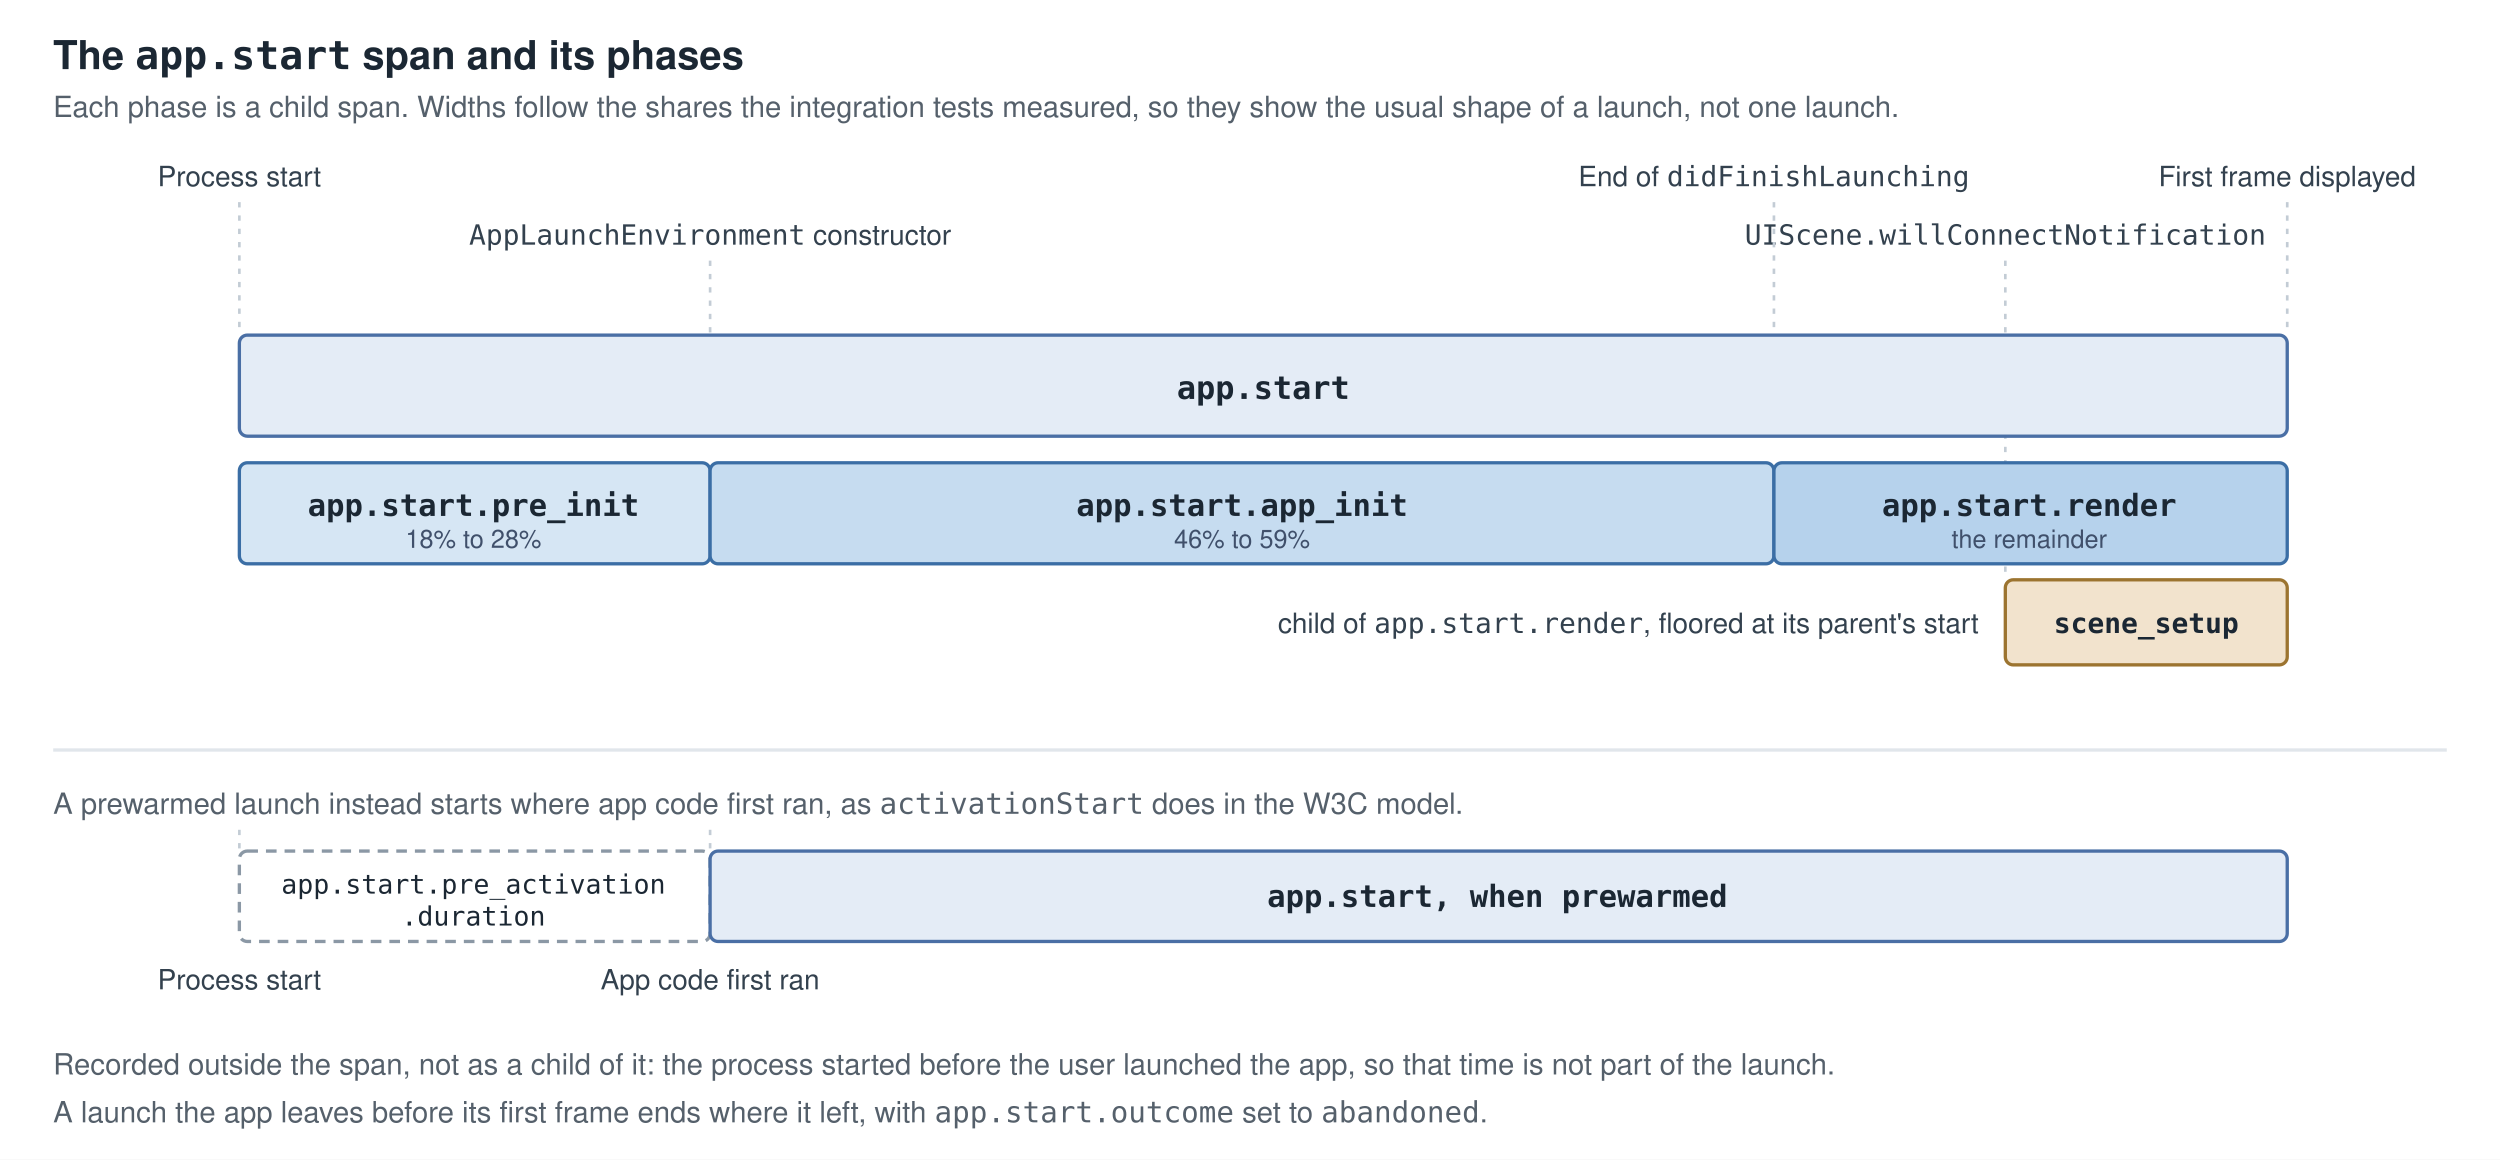
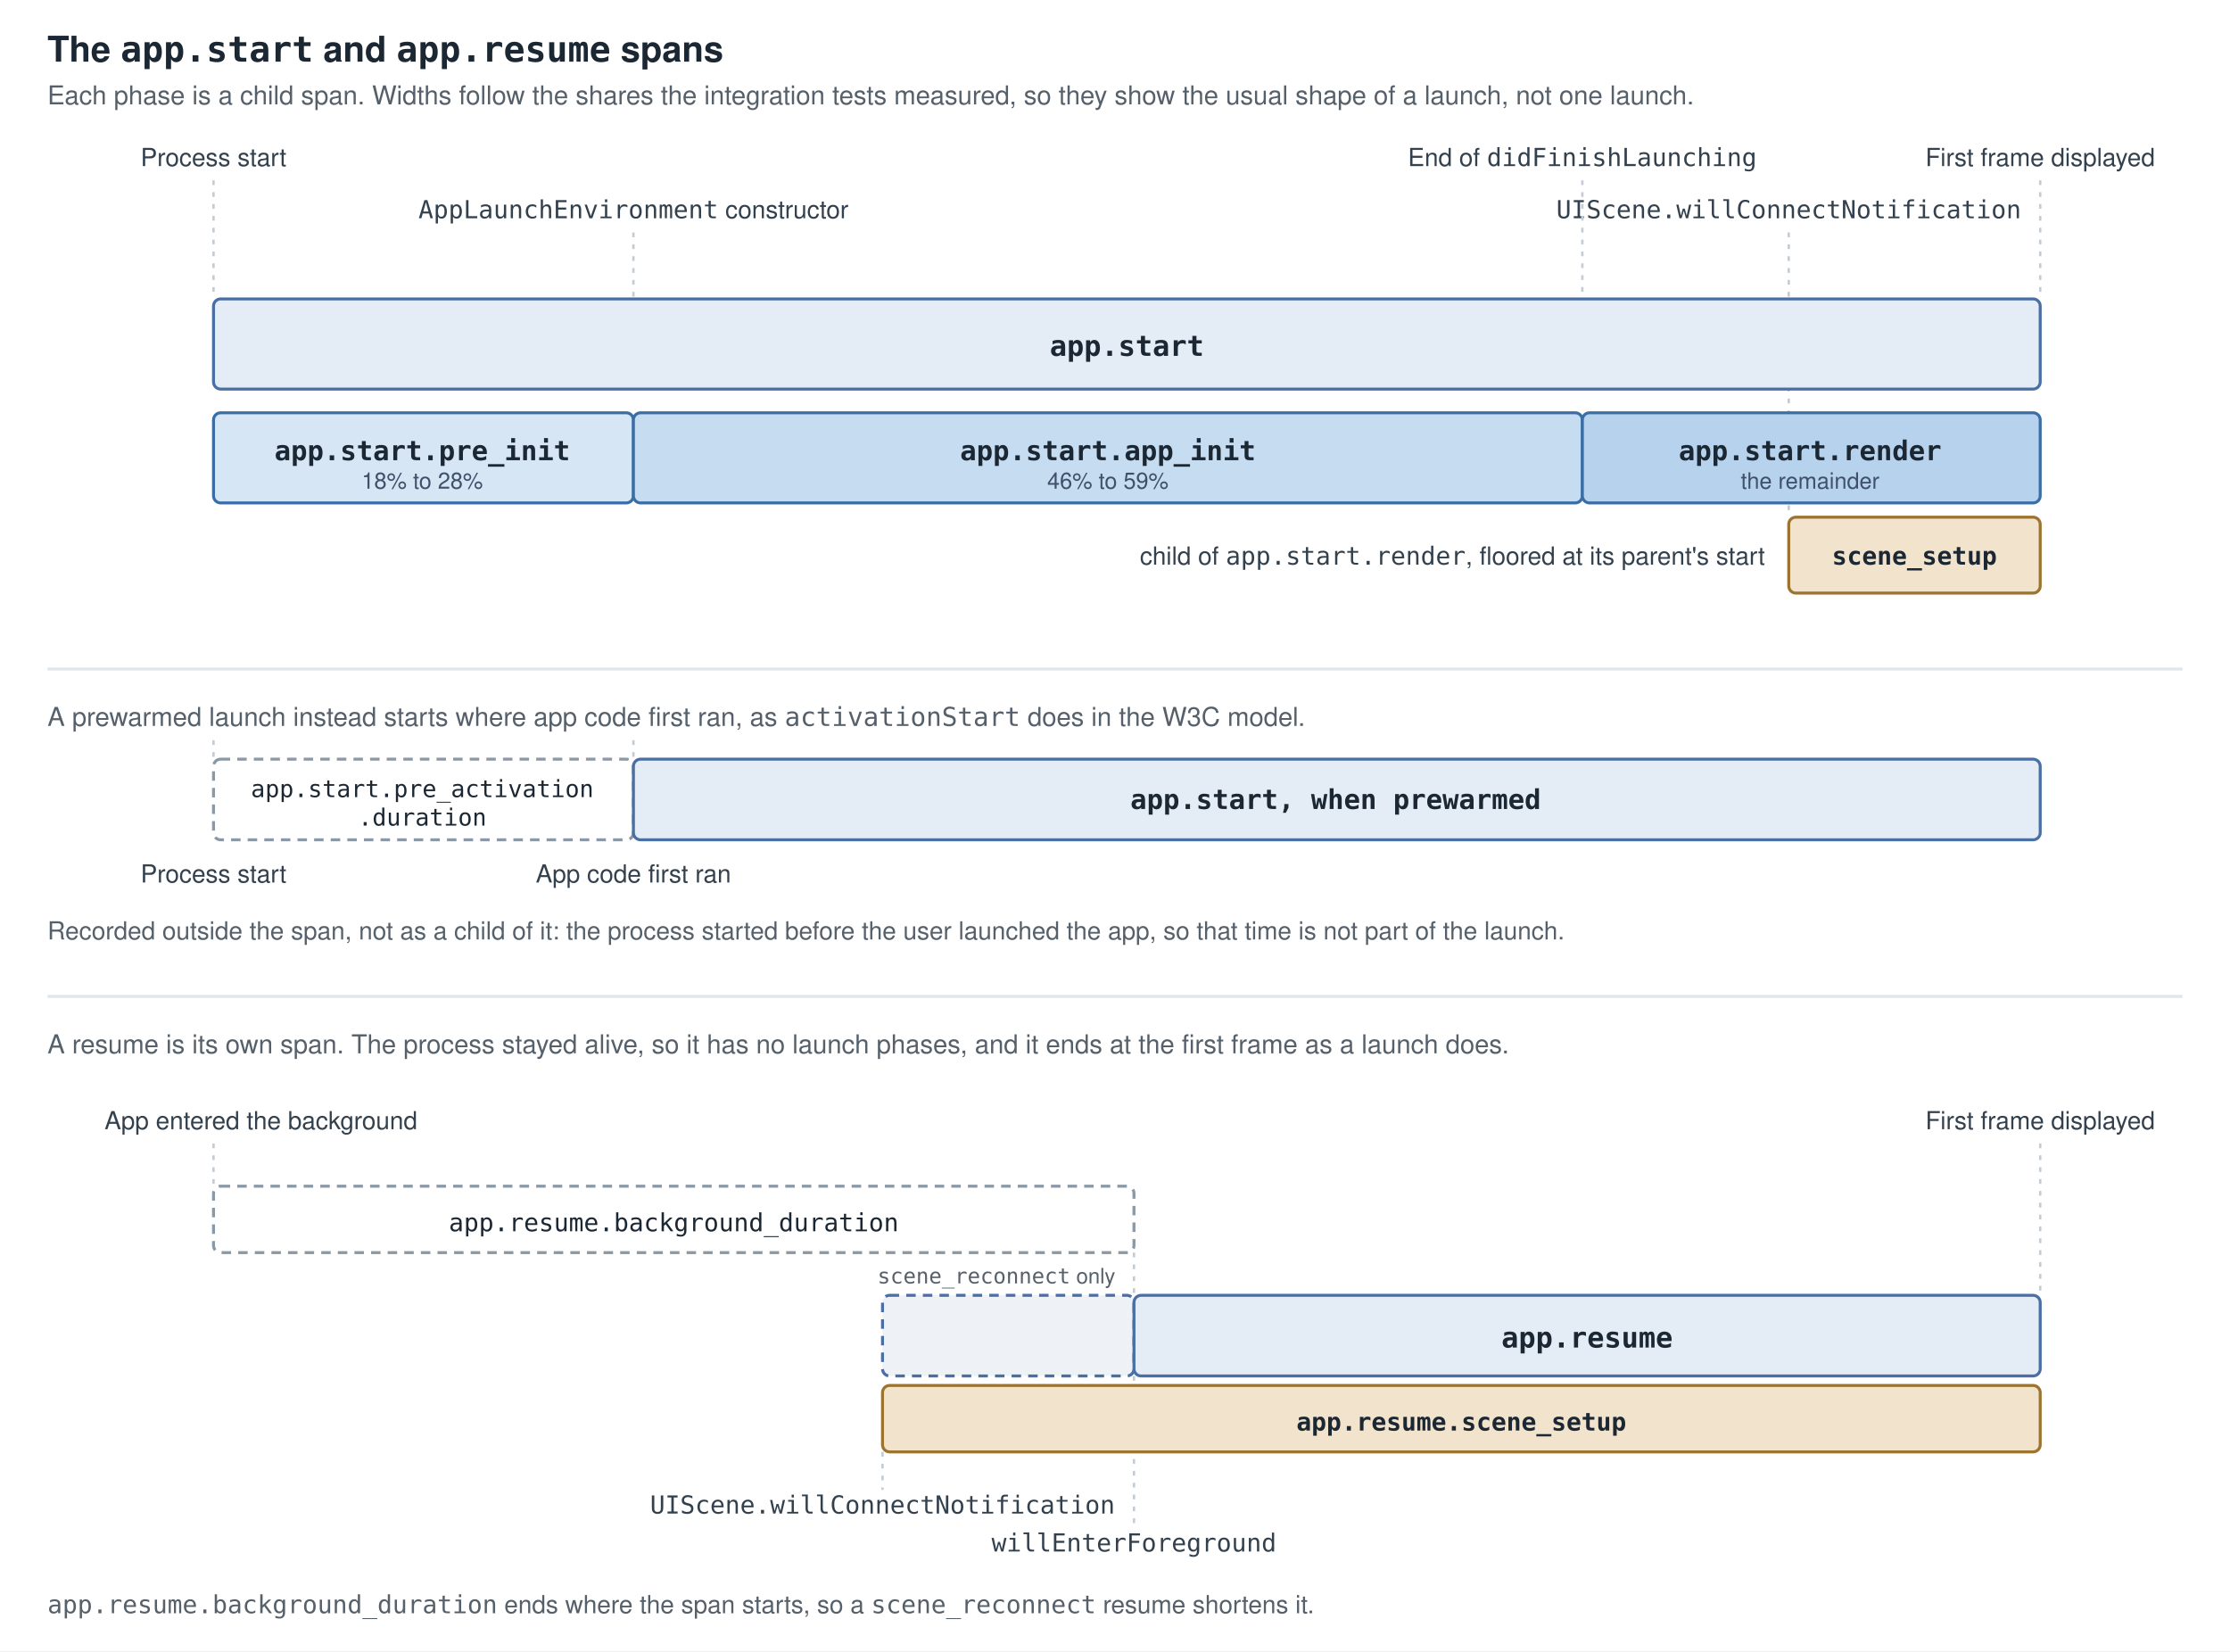
- <svg xmlns="http://www.w3.org/2000/svg" viewBox="0 0 940 436" width="940" height="436" role="img" aria-label="Timeline of an app.start span and its child spans, from process start to the first frame displayed">
-   <rect x="0" y="0" width="940" height="436" fill="#ffffff" />
+ <svg xmlns="http://www.w3.org/2000/svg" viewBox="0 0 940 696" width="940" height="696" role="img" aria-label="Timeline of the app.start and app.resume spans and their child spans">
+   <rect x="0" y="0" width="940" height="696" fill="#ffffff" />
  <g font-family="-apple-system, BlinkMacSystemFont, Segoe UI, Helvetica, Arial, sans-serif" fill="#1b2733">
-     <text x="20" y="26" font-size="15" font-weight="600">The <tspan font-family="SF Mono, Menlo, Consolas, monospace">app.start</tspan> span and its phases</text>
+     <text x="20" y="26" font-size="15" font-weight="600">The <tspan font-family="SF Mono, Menlo, Consolas, monospace" font-weight="600">app.start</tspan> and <tspan font-family="SF Mono, Menlo, Consolas, monospace" font-weight="600">app.resume</tspan> spans</text>
    <text x="20" y="44" font-size="11" fill="#55606b">Each phase is a child span. Widths follow the shares the integration tests measured, so they show the usual shape of a launch, not one launch.</text>
    <g font-size="10.5" fill="#33414e" text-anchor="middle">
      <text x="90" y="70">Process start</text>
      <text x="667" y="70">End of <tspan font-family="SF Mono, Menlo, Consolas, monospace">didFinishLaunching</tspan>
      </text>
      <text x="860" y="70">First frame displayed</text>
      <text x="267" y="92">
        <tspan font-family="SF Mono, Menlo, Consolas, monospace">AppLaunchEnvironment</tspan> constructor</text>
      <text x="754" y="92" font-family="SF Mono, Menlo, Consolas, monospace">UIScene.willConnectNotification</text>
    </g>
    <g stroke="#c3ccd5" stroke-width="1" stroke-dasharray="2 3">
      <line x1="90" y1="76" x2="90" y2="126" />
      <line x1="667" y1="76" x2="667" y2="126" />
      <line x1="860" y1="76" x2="860" y2="126" />
      <line x1="267" y1="98" x2="267" y2="126" />
      <line x1="754" y1="98" x2="754" y2="218" />
    </g>
    <rect x="90" y="126" width="770" height="38" rx="3" fill="#e4ecf6" stroke="#4a6fa5" stroke-width="1.25" />
    <text x="475" y="150" font-family="SF Mono, Menlo, Consolas, monospace" font-size="12" font-weight="600" text-anchor="middle">app.start</text>
    <rect x="90" y="174" width="177" height="38" rx="3" fill="#d6e6f4" stroke="#3b6ea5" stroke-width="1.25" />
    <rect x="267" y="174" width="400" height="38" rx="3" fill="#c6dcf0" stroke="#3b6ea5" stroke-width="1.25" />
    <rect x="667" y="174" width="193" height="38" rx="3" fill="#b6d2ec" stroke="#3b6ea5" stroke-width="1.25" />
    <g font-family="SF Mono, Menlo, Consolas, monospace" font-size="11.5" font-weight="600" text-anchor="middle">
      <text x="178" y="194">app.start.pre_init</text>
      <text x="467" y="194">app.start.app_init</text>
      <text x="763" y="194">app.start.render</text>
    </g>
    <g font-size="9.5" fill="#40506b" text-anchor="middle">
      <text x="178" y="206">18% to 28%</text>
      <text x="467" y="206">46% to 59%</text>
      <text x="763" y="206">the remainder</text>
    </g>
    <rect x="754" y="218" width="106" height="32" rx="3" fill="#f2e3cd" stroke="#9c7430" stroke-width="1.25" />
    <text x="807" y="238" font-family="SF Mono, Menlo, Consolas, monospace" font-size="10.5" font-weight="600" text-anchor="middle">scene_setup</text>
    <text x="744" y="238" font-size="10.5" fill="#33414e" text-anchor="end">child of <tspan font-family="SF Mono, Menlo, Consolas, monospace">app.start.render</tspan>, floored at its parent's start</text>
    <line x1="20" y1="282" x2="920" y2="282" stroke="#e1e6eb" stroke-width="1.25" />
    <text x="20" y="306" font-size="11" fill="#55606b">A prewarmed launch instead starts where app code first ran, as <tspan font-family="SF Mono, Menlo, Consolas, monospace">activationStart</tspan> does in the W3C model.</text>
    <rect x="90" y="320" width="177" height="34" rx="3" fill="#ffffff" stroke="#8b98a5" stroke-width="1.25" stroke-dasharray="4 3" />
    <g font-family="SF Mono, Menlo, Consolas, monospace" font-size="10" text-anchor="middle">
      <text x="178" y="336">app.start.pre_activation</text>
      <text x="178" y="348">.duration</text>
    </g>
    <rect x="267" y="320" width="593" height="34" rx="3" fill="#e4ecf6" stroke="#4a6fa5" stroke-width="1.25" />
    <text x="563" y="341" font-family="SF Mono, Menlo, Consolas, monospace" font-size="11.5" font-weight="600" text-anchor="middle">app.start, when prewarmed</text>
    <g stroke="#c3ccd5" stroke-width="1" stroke-dasharray="2 3">
      <line x1="90" y1="312" x2="90" y2="320" />
      <line x1="267" y1="312" x2="267" y2="320" />
    </g>
    <g font-size="10.5" fill="#33414e" text-anchor="middle">
      <text x="90" y="372">Process start</text>
      <text x="267" y="372">App code first ran</text>
    </g>
-     <text x="20" y="404" font-size="11" fill="#55606b">Recorded outside the span, not as a child of it: the process started before the user launched the app, so that time is not part of the launch.</text>
-     <text x="20" y="422" font-size="11" fill="#55606b">A launch the app leaves before its first frame ends where it left, with <tspan font-family="SF Mono, Menlo, Consolas, monospace">app.start.outcome</tspan> set to <tspan font-family="SF Mono, Menlo, Consolas, monospace">abandoned</tspan>.</text>
+     <text x="20" y="396" font-size="10.5" fill="#55606b">Recorded outside the span, not as a child of it: the process started before the user launched the app, so that time is not part of the launch.</text>
+     <line x1="20" y1="420" x2="920" y2="420" stroke="#e1e6eb" stroke-width="1.25" />
+     <text x="20" y="444" font-size="11" fill="#55606b">A resume is its own span. The process stayed alive, so it has no launch phases, and it ends at the first frame as a launch does.</text>
+     <g font-size="10.5" fill="#33414e" text-anchor="middle">
+       <text x="110" y="476">App entered the background</text>
+       <text x="860" y="476">First frame displayed</text>
+     </g>
+     <g stroke="#c3ccd5" stroke-width="1" stroke-dasharray="2 3">
+       <line x1="90" y1="482" x2="90" y2="500" />
+       <line x1="860" y1="482" x2="860" y2="546" />
+       <line x1="478" y1="528" x2="478" y2="546" />
+       <line x1="372" y1="612" x2="372" y2="628" />
+       <line x1="478" y1="580" x2="478" y2="644" />
+     </g>
+     <rect x="90" y="500" width="388" height="28" rx="3" fill="#ffffff" stroke="#8b98a5" stroke-width="1.25" stroke-dasharray="4 3" />
+     <text x="284" y="519" font-family="SF Mono, Menlo, Consolas, monospace" font-size="10.5" text-anchor="middle">app.resume.background_duration</text>
+     <text x="420" y="541" font-size="9" fill="#55606b" text-anchor="middle">
+       <tspan font-family="SF Mono, Menlo, Consolas, monospace">scene_reconnect</tspan> only</text>
+     <rect x="372" y="546" width="106" height="34" rx="3" fill="#eef2f7" stroke="#4a6fa5" stroke-width="1.25" stroke-dasharray="4 3" />
+     <rect x="478" y="546" width="382" height="34" rx="3" fill="#e4ecf6" stroke="#4a6fa5" stroke-width="1.25" />
+     <text x="669" y="568" font-family="SF Mono, Menlo, Consolas, monospace" font-size="12" font-weight="600" text-anchor="middle">app.resume</text>
+     <rect x="372" y="584" width="488" height="28" rx="3" fill="#f2e3cd" stroke="#9c7430" stroke-width="1.25" />
+     <text x="616" y="603" font-family="SF Mono, Menlo, Consolas, monospace" font-size="10.5" font-weight="600" text-anchor="middle">app.resume.scene_setup</text>
+     <g font-size="10.5" fill="#33414e" text-anchor="middle">
+       <text x="372" y="638" font-family="SF Mono, Menlo, Consolas, monospace">UIScene.willConnectNotification</text>
+       <text x="478" y="654" font-family="SF Mono, Menlo, Consolas, monospace">willEnterForeground</text>
+     </g>
+     <text x="20" y="680" font-size="10.5" fill="#55606b">
+       <tspan font-family="SF Mono, Menlo, Consolas, monospace">app.resume.background_duration</tspan> ends where the span starts, so a <tspan font-family="SF Mono, Menlo, Consolas, monospace">scene_reconnect</tspan> resume shortens it.</text>
  </g>
</svg>
